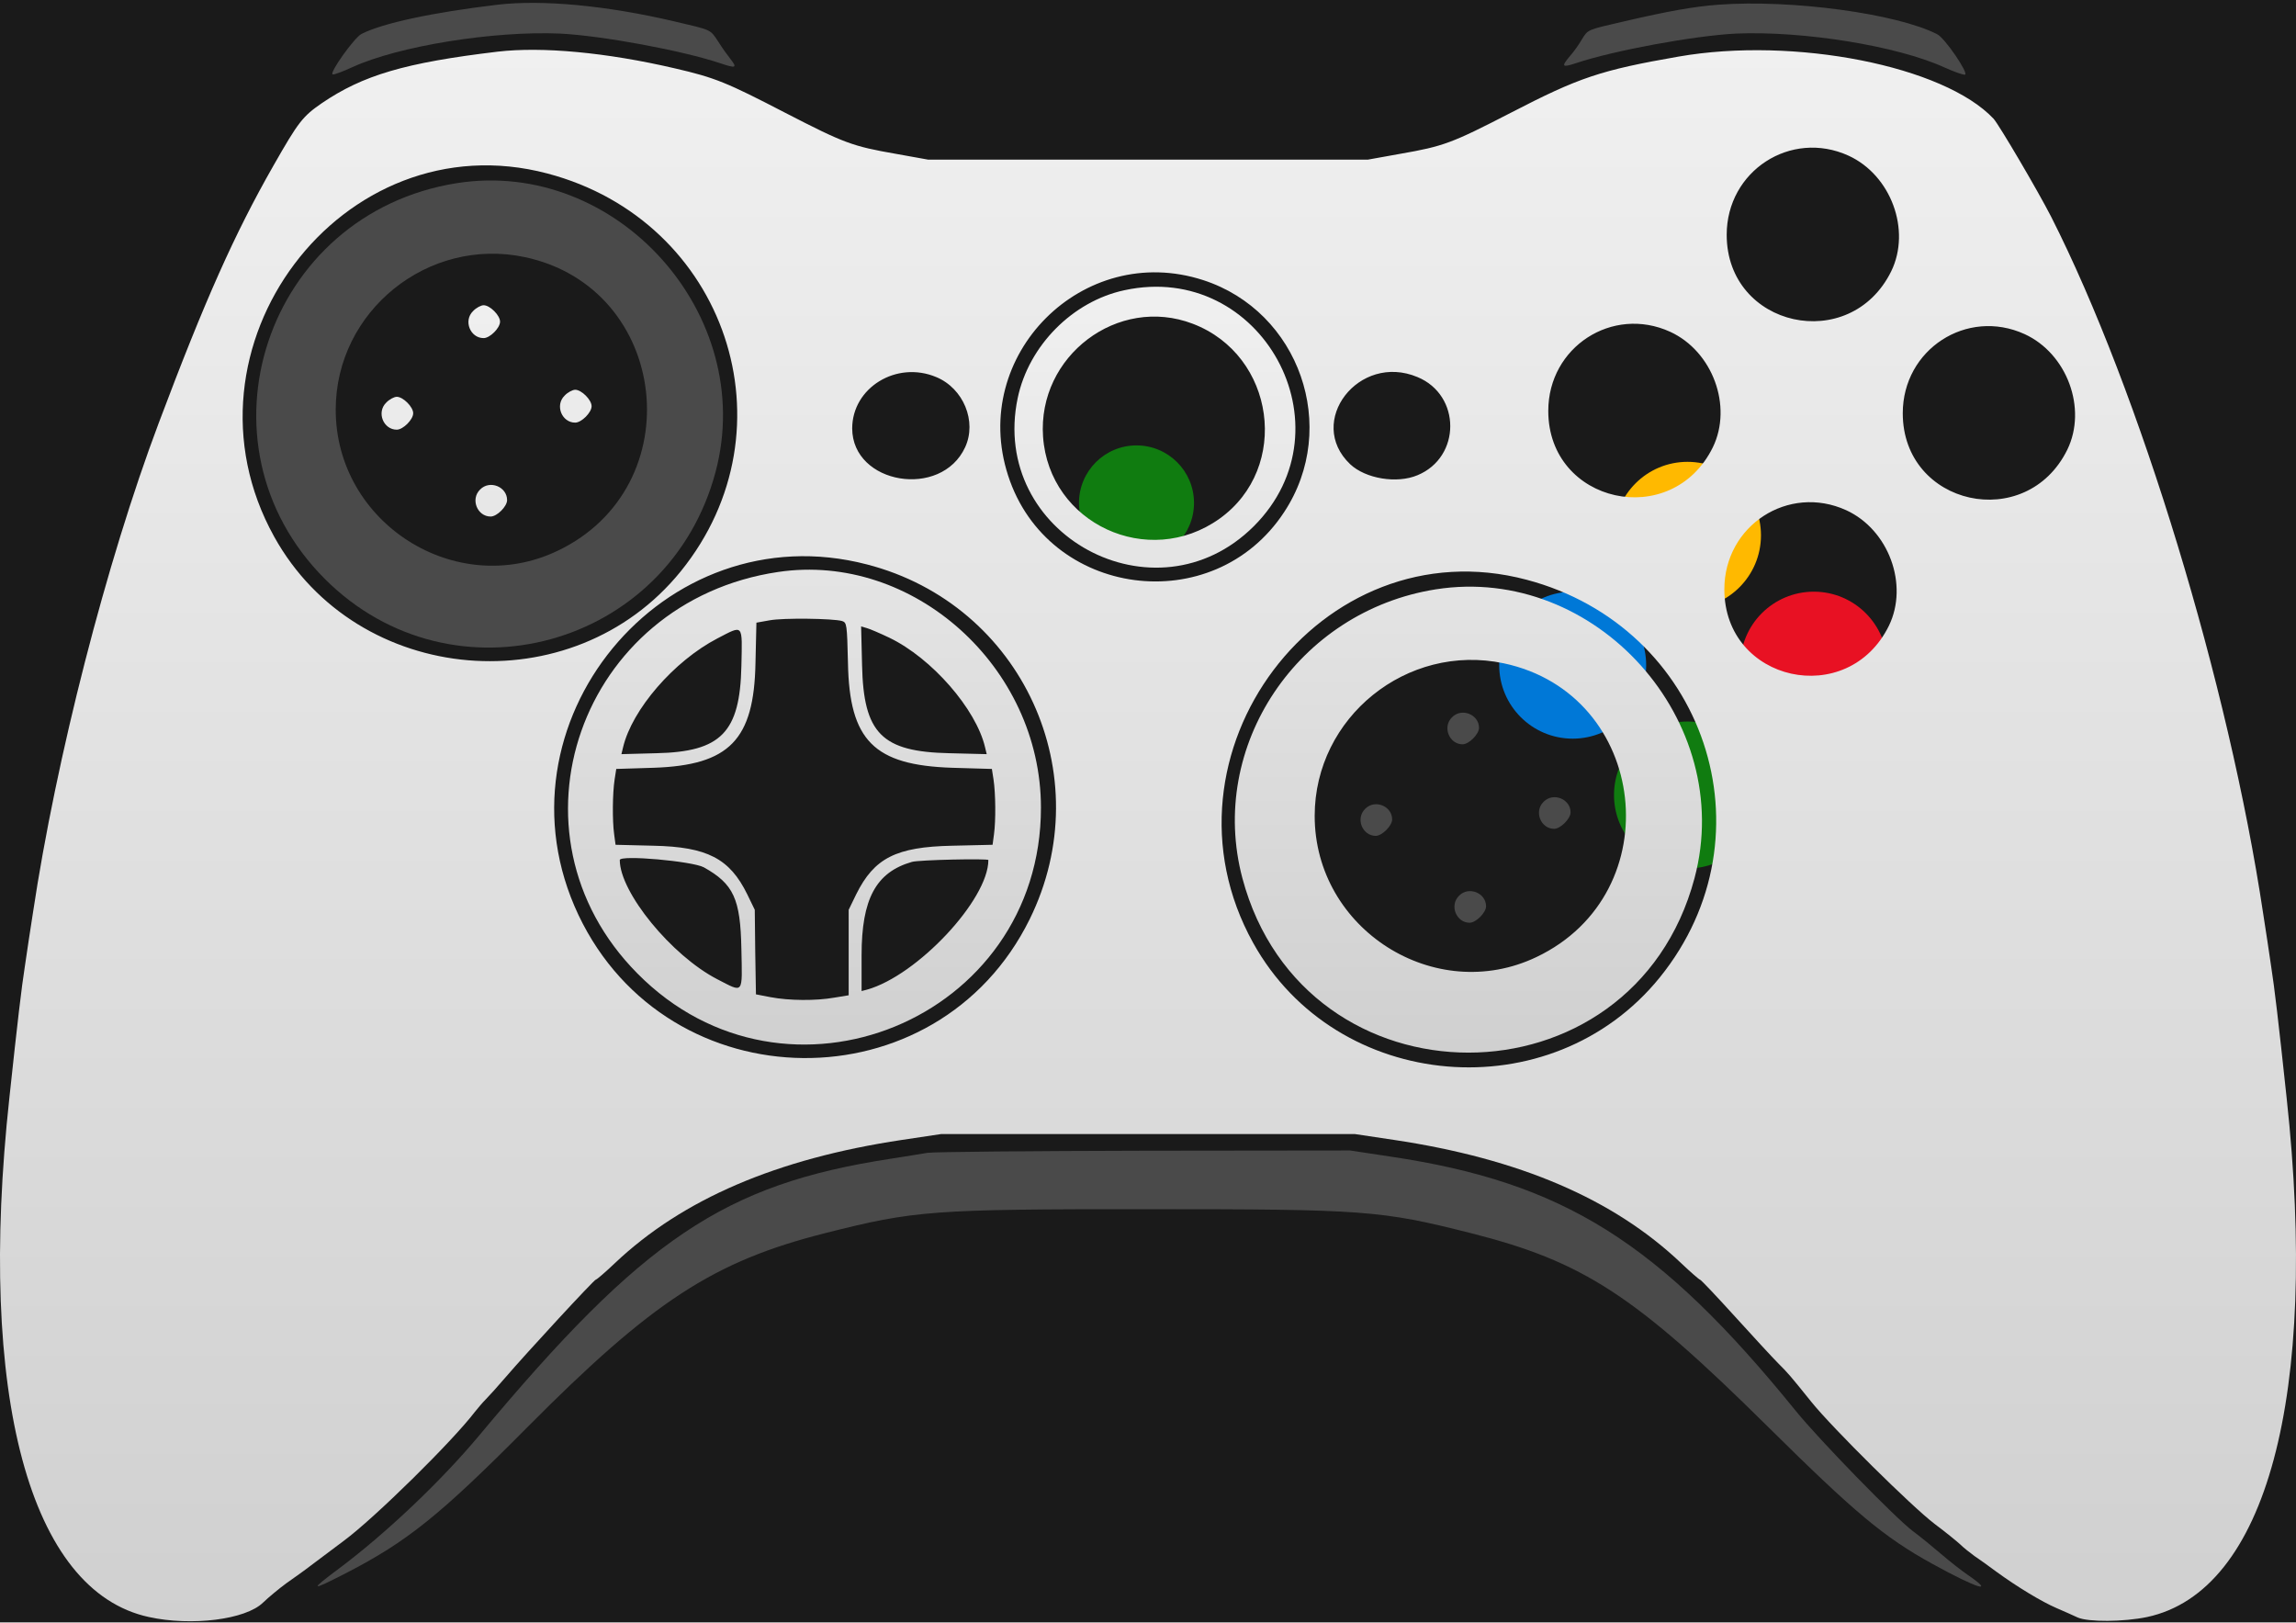
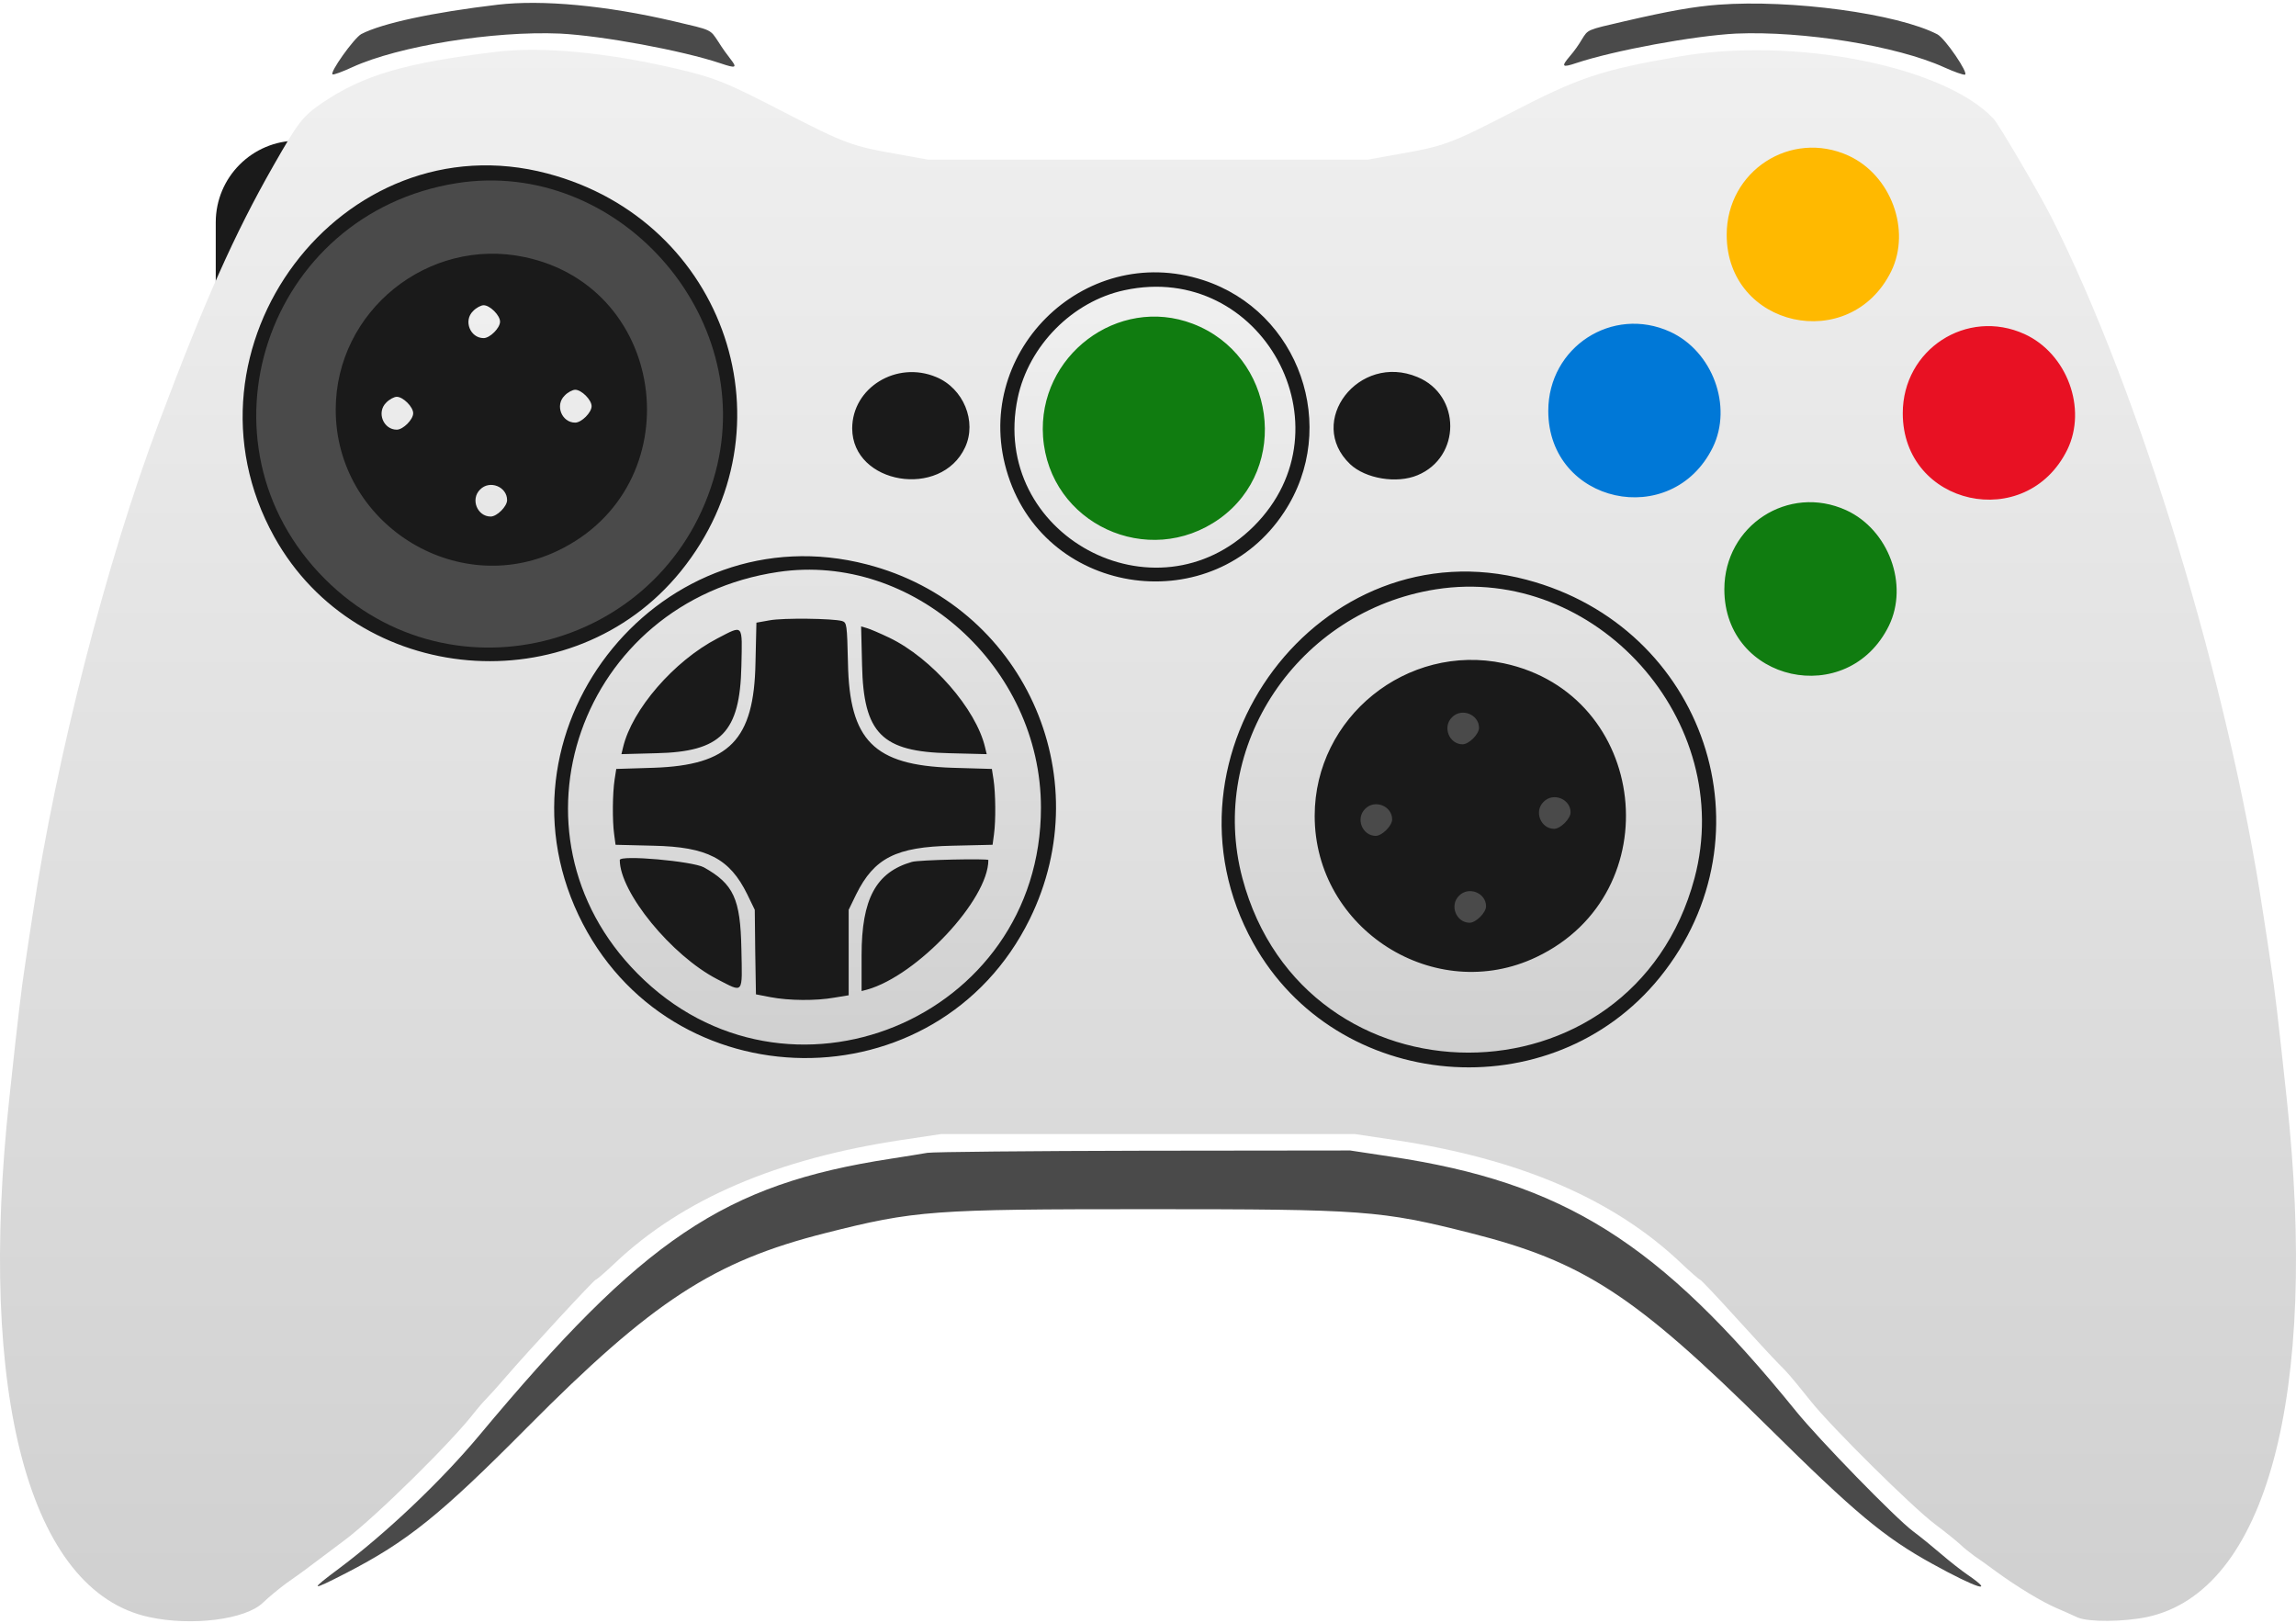
<svg xmlns="http://www.w3.org/2000/svg" width="1304" height="921.333" viewBox="0 0 978 691">
  <defs>
    <linearGradient id="a" x1="0" x2="0" y1="0" y2="1">
      <stop offset="0%" stop-color="#f0f0f0" />
      <stop offset="100%" stop-color="#d0d0d0" />
    </linearGradient>
  </defs>
-   <path fill="#1a1a1a" d="M0 0h978v691H0z" />
-   <circle cx="718.8" cy="228" r="31.3" fill="#ffb900" />
-   <circle cx="669.9" cy="283.3" r="31.3" fill="#0078d7" />
-   <circle cx="772.6" cy="283.3" r="31.3" fill="#e81123" />
-   <circle cx="718.8" cy="338.6" r="31.3" fill="#107c10" />
-   <circle cx="484.1" cy="214.2" r="24.5" fill="#107c10" />
+   <circle cx="771.5" cy="99.5" r="42.5" fill="#1a1a1a" />
+   <rect width="232.1" height="232.1" x="91.9" y="59.9" fill="#1a1a1a" rx="34.8" />
+   <circle cx="209" cy="174" r="76.5" fill="#1a1a1a" />
+   <rect width="145.2" height="145.2" x="418.9" y="108.9" fill="#1a1a1a" rx="21.8" />
+   <circle cx="491" cy="182" r="54.6" fill="#1a1a1a" />
+   <circle cx="695.5" cy="174.5" r="42.5" fill="#1a1a1a" />
+   <circle cx="846.5" cy="175.5" r="42.5" fill="#1a1a1a" />
+   <circle cx="387.5" cy="181" r="28.7" fill="#1a1a1a" />
+   <circle cx="592.5" cy="181" r="28.7" fill="#1a1a1a" />
+   <circle cx="770.5" cy="250.5" r="42.5" fill="#1a1a1a" />
+   <rect width="235.4" height="235.4" x="224.8" y="225.8" fill="#1a1a1a" rx="35.3" />
+   <rect width="232.1" height="232.1" x="508.9" y="232.9" fill="#1a1a1a" rx="34.8" />
+   <rect width="179.3" height="179.3" x="252.3" y="254.3" fill="#1a1a1a" rx="26.9" />
+   <rect width="58.3" height="59.4" x="363.9" y="263.8" fill="#1a1a1a" rx="8.7" />
+   <rect width="56.1" height="58.3" x="261.9" y="264.9" fill="#1a1a1a" rx="8.4" />
+   <circle cx="626" cy="347" r="76.5" fill="#1a1a1a" />
+   <rect width="57.2" height="60.5" x="260.9" y="362.8" fill="#1a1a1a" rx="8.6" />
+   <rect width="59.4" height="61.6" x="363.8" y="362.7" fill="#1a1a1a" rx="8.9" />
+   <circle cx="771.5" cy="99.5" r="42.5" fill="#ffb900" />
+   <circle cx="695.5" cy="174.5" r="42.5" fill="#0078d7" />
+   <circle cx="846.5" cy="175.5" r="42.5" fill="#e81123" />
+   <circle cx="770.5" cy="250.5" r="42.5" fill="#107c10" />
+   <circle cx="491" cy="182" r="54.6" fill="#107c10" />
  <path fill="url(#a)" d="M212 22c-39.4 4.7-57.4 10-75 22-8.1 5.6-9.9 7.9-20.5 26.5-16.6 29.1-29.2 57.3-48.9 109.7C45.3 239.4 23.9 322.9 14 389c-1.1 6.9-2.6 17-3.4 22.5-1.4 8.9-3.1 23.2-6.6 56-13.8 126.8 8.6 210.2 59.4 221.2 18.2 4 41.2 1.1 48.6-6.1 2.5-2.4 7-6.1 10-8.3 3-2.1 7.8-5.5 10.5-7.6 2.8-2.1 9.1-6.8 14-10.5 13.1-9.7 46.2-42.3 55.8-54.9 1.2-1.5 3.3-4 4.7-5.4s5-5.4 8-8.9c9.8-11.4 38.1-42 38.8-42 .4 0 4.1-3.2 8.2-7.1 28.8-27.2 68.9-44.4 122.2-52.4l16.7-2.5h176.2l16.7 2.5c53.4 8 93.4 25.1 122.2 52.4 4.1 3.9 7.8 7.1 8.1 7.1.4 0 7.1 7.1 14.9 15.7 7.9 8.7 16.1 17.6 18.4 19.9 4.4 4.4 5 5.1 14.1 16.4 9 11.2 42.8 44.6 52.5 52 4.7 3.5 9.6 7.5 11 8.8 1.4 1.4 4.1 3.5 6 4.9 1.9 1.3 6.2 4.3 9.5 6.8 8.8 6.4 19.2 12.7 25.5 15.4 3 1.3 7.1 3.1 9 4 4.5 2 19.6 1.9 29.6-.2 50.8-10.9 73.2-94.4 59.4-221.2-3.5-32.8-5.2-47.1-6.6-56-.8-5.5-2.3-15.6-3.4-22.5-14.6-97.4-52.5-222.1-90.3-296.7-5.8-11.3-22.1-39-24.5-41.7-21.1-22.5-84.9-35.1-134.2-26.5-33.3 5.8-42.4 8.9-71.4 23.9-25.2 13-28.7 14.3-47.1 17.5L582.6 68H395.4l-13.9-2.5c-18.4-3.2-21.9-4.5-47.1-17.5-24.9-12.9-29.7-14.9-47-18.9-29.2-6.8-56.5-9.3-75.4-7.1m575.4 44.3c18.1 8.3 26.7 31.7 18.2 49.2-17.5 35.6-70.1 24-70.1-15.5 0-27.2 27.3-44.9 51.9-33.7m-554.2 7.6C309.4 94 339.1 182.6 290 243.3c-46.1 56.9-137.8 49.1-173.2-14.7-44.6-80.3 28.8-177.9 116.4-154.7m279.3 45.4c41 13.3 58.3 62.7 34.5 98.8-30.1 45.9-100.8 36.5-117.6-15.6-16.6-51.2 31.9-99.8 83.1-83.2m198.9 22c18.1 8.3 26.7 31.7 18.2 49.2-17.5 35.6-70.1 24-70.1-15.5 0-27.2 27.3-44.9 51.9-33.7m151 1c18.1 8.3 26.7 31.7 18.2 49.2-17.5 35.6-70.1 24-70.1-15.5 0-27.2 27.3-44.9 51.9-33.7m-463.6 18.3c11.6 4.8 17.4 18.9 12.3 29.9-10.2 22.1-48 15.8-48.1-8 0-17.4 18.9-29 35.8-21.9m205 0c18.6 7.7 18.6 34.1 0 41.8-8.8 3.7-22.1 1.5-28.7-4.7-19-18.1 3.7-47.6 28.7-37.1m182.6 56.7c18.1 8.3 26.7 31.7 18.2 49.2-17.5 35.6-70.1 24-70.1-15.5 0-27.2 27.3-44.9 51.9-33.7m-417.1 23.1c66.2 17.1 99.5 89.8 69.3 151.1-39.3 79.7-154 78.6-192.2-1.8-38.4-81.2 36.2-171.9 122.9-149.3m280.9 6.5C726.4 267 756.1 355.6 707 416.3c-46.1 56.9-137.8 49.1-173.2-14.7-44.6-80.3 28.8-177.9 116.4-154.7" />
  <path fill="url(#a)" d="M201.5 132.5c-4.2 4.1-1.2 11.5 4.5 11.5 2.7 0 7-4.3 7-7s-4.3-7-7-7c-1.1 0-3.2 1.1-4.5 2.5m39 36c-4.2 4.1-1.2 11.5 4.5 11.5 2.7 0 7-4.3 7-7s-4.3-7-7-7c-1.1 0-3.2 1.1-4.5 2.5m-76 3c-4.2 4.1-1.2 11.5 4.5 11.5 2.7 0 7-4.3 7-7s-4.3-7-7-7c-1.1 0-3.2 1.1-4.5 2.5m40 37c-4.2 4.1-1.2 11.5 4.5 11.5 2.7 0 7-4.3 7-7 0-5.7-7.4-8.7-11.5-4.5M479 123.6c-22.1 4.7-40.8 23.6-45.5 45.9-12.2 58.1 58.6 96.5 100.6 54.6C576.2 182 537.3 111 479 123.6m29.1 14.3c35.1 13.4 41.7 61.3 11.4 83-30.4 21.7-72.6 2.1-75.2-34.9-2.4-34.4 31.9-60.3 63.8-48.1M331.5 243.6c-84.5 12.5-119.2 111.3-60 171 63.4 64.2 171.9 19.6 171.9-70.6 0-60-54.5-108.9-111.9-100.4m27.2 20.9c2 .7 2.1 1.3 2.5 17.9.6 33 11.1 43.5 44.3 44.6l17 .5.7 4.5c.9 5.9 1 17.5.2 23.3l-.6 4.5-17.2.4c-23.9.5-33.2 5.2-40.9 20.7l-3.2 6.6v36.4l-6.1 1c-7.9 1.4-19.3 1.3-27.2-.2l-6.2-1.2-.3-18-.2-18-3.2-6.6c-7.5-15.3-17.1-20.2-39.9-20.7l-16.2-.4-.6-4.5c-.8-5.8-.7-17.4.2-23.3l.7-4.5 16-.5c32.2-1.1 42.7-11.9 43.3-44.6l.4-17.2 5.6-1c5.8-1.1 27-.8 30.9.3m20.1 7.1c18.1 8.7 37 30.4 40.8 46.7l.7 2.9-15.9-.4c-28.8-.6-36.6-8.4-37.2-37.6l-.4-16.4 2.4.7c1.2.3 5.6 2.2 9.6 4.1m-63 12.1c-.6 28.2-8.6 36.5-36.2 37.1l-14.9.4.7-2.9c3.8-16.1 21.7-36.8 40.2-46.4 11.2-5.8 10.6-6.5 10.2 11.8m-16 85.7c12.7 7.1 15.6 13.4 16 34.8.4 19.6 1.1 18.7-10.2 12.9C286 407 264 380 264 366.3c0-2.3 31 .5 35.8 3.1m121.2-3.1c0 16.9-30.3 49.2-51.7 55.2l-2.3.6v-15.3c0-23.9 6.1-35.3 21.4-39.7 2.9-.9 32.6-1.5 32.6-.8M611.6 251c-58.8 9.3-97.3 66.8-82.4 123 26.4 99.1 166.2 99.1 192.6 0 17.8-66.9-42.1-133.7-110.2-123m28.9 31.5c61.8 13.1 71.3 97.8 14 125.1-43.3 20.7-94.5-11.8-94.5-60.1 0-42 39.3-73.7 80.5-65" />
  <path fill="#4a4a4a" d="M212 2c-27.8 3.3-49.2 7.9-58.1 12.5-3.1 1.7-13.8 16.7-12.2 17.2.5.2 4.3-1.2 8.4-3.1 19.7-9 60-15.5 88.4-14.3 18 .9 52.1 7.2 68.5 12.7 6.5 2.2 7.1 1.9 4.2-1.8-1.2-1.5-3.6-4.8-5.2-7.4-3.6-5.4-2.6-4.9-18.8-8.7-29-6.8-56.3-9.3-75.2-7.1m520 0c-10.6.8-21.2 2.7-40.2 7.1-16 3.7-15.3 3.4-18 7.7-1.2 2.1-3.4 5.2-5 7-3.9 4.6-3.5 5.1 2.5 3.1 16.1-5.4 50.4-11.7 68.2-12.6 28.6-1.2 68.5 5.2 88.7 14.4 4.2 1.9 8.2 3.3 8.8 3.1 1.7-.5-8.5-15.5-11.8-17.2C808.1 5.8 763.2-.3 732 2M194.6 78c-81.4 12.9-114 110.8-56.2 168.6 54.4 54.4 146.5 29.2 166.4-45.6 17.8-66.9-42.1-133.7-110.2-123m28.9 31.5c61.8 13.1 71.3 97.8 14 125.1-43.3 20.7-94.5-11.8-94.5-60.1 0-42 39.3-73.7 80.5-65M618.5 305.5c-4.2 4.1-1.2 11.5 4.5 11.5 2.7 0 7-4.3 7-7 0-5.7-7.4-8.7-11.5-4.5m39 36c-4.2 4.1-1.2 11.5 4.5 11.5 2.7 0 7-4.3 7-7 0-5.7-7.4-8.7-11.5-4.5m-76 3c-4.2 4.1-1.2 11.5 4.5 11.5 2.7 0 7-4.3 7-7 0-5.7-7.4-8.7-11.5-4.5m40 37c-4.2 4.1-1.2 11.5 4.5 11.5 2.7 0 7-4.3 7-7 0-5.7-7.4-8.7-11.5-4.5M395 491c-2.5.4-9.4 1.6-15.5 2.5-71.1 10.9-105.4 34-175.4 117.9-16.3 19.5-39.5 41.5-59.5 56.5-13 9.7-12.6 10 2.8 2.1 26-13.4 40-24.6 77.1-62 53.5-53.9 79.5-70.8 127-82.8 38.3-9.7 45.4-10.2 137.5-10.2s99.2.5 137.5 10.2c47.9 12.1 69.9 26.4 126.5 82.4 37.1 36.7 49.5 47.1 70 58.4 19 10.5 27.5 13.2 15.1 4.7-2.5-1.7-7.5-5.6-11.1-8.7s-9-7.5-12.1-9.8c-7.5-5.6-40.1-39.1-49.9-51.2-58.4-72-98.9-97.4-172.7-108.4l-17.2-2.6-87.8.1c-48.3.1-89.8.5-92.3.9" />
</svg>
